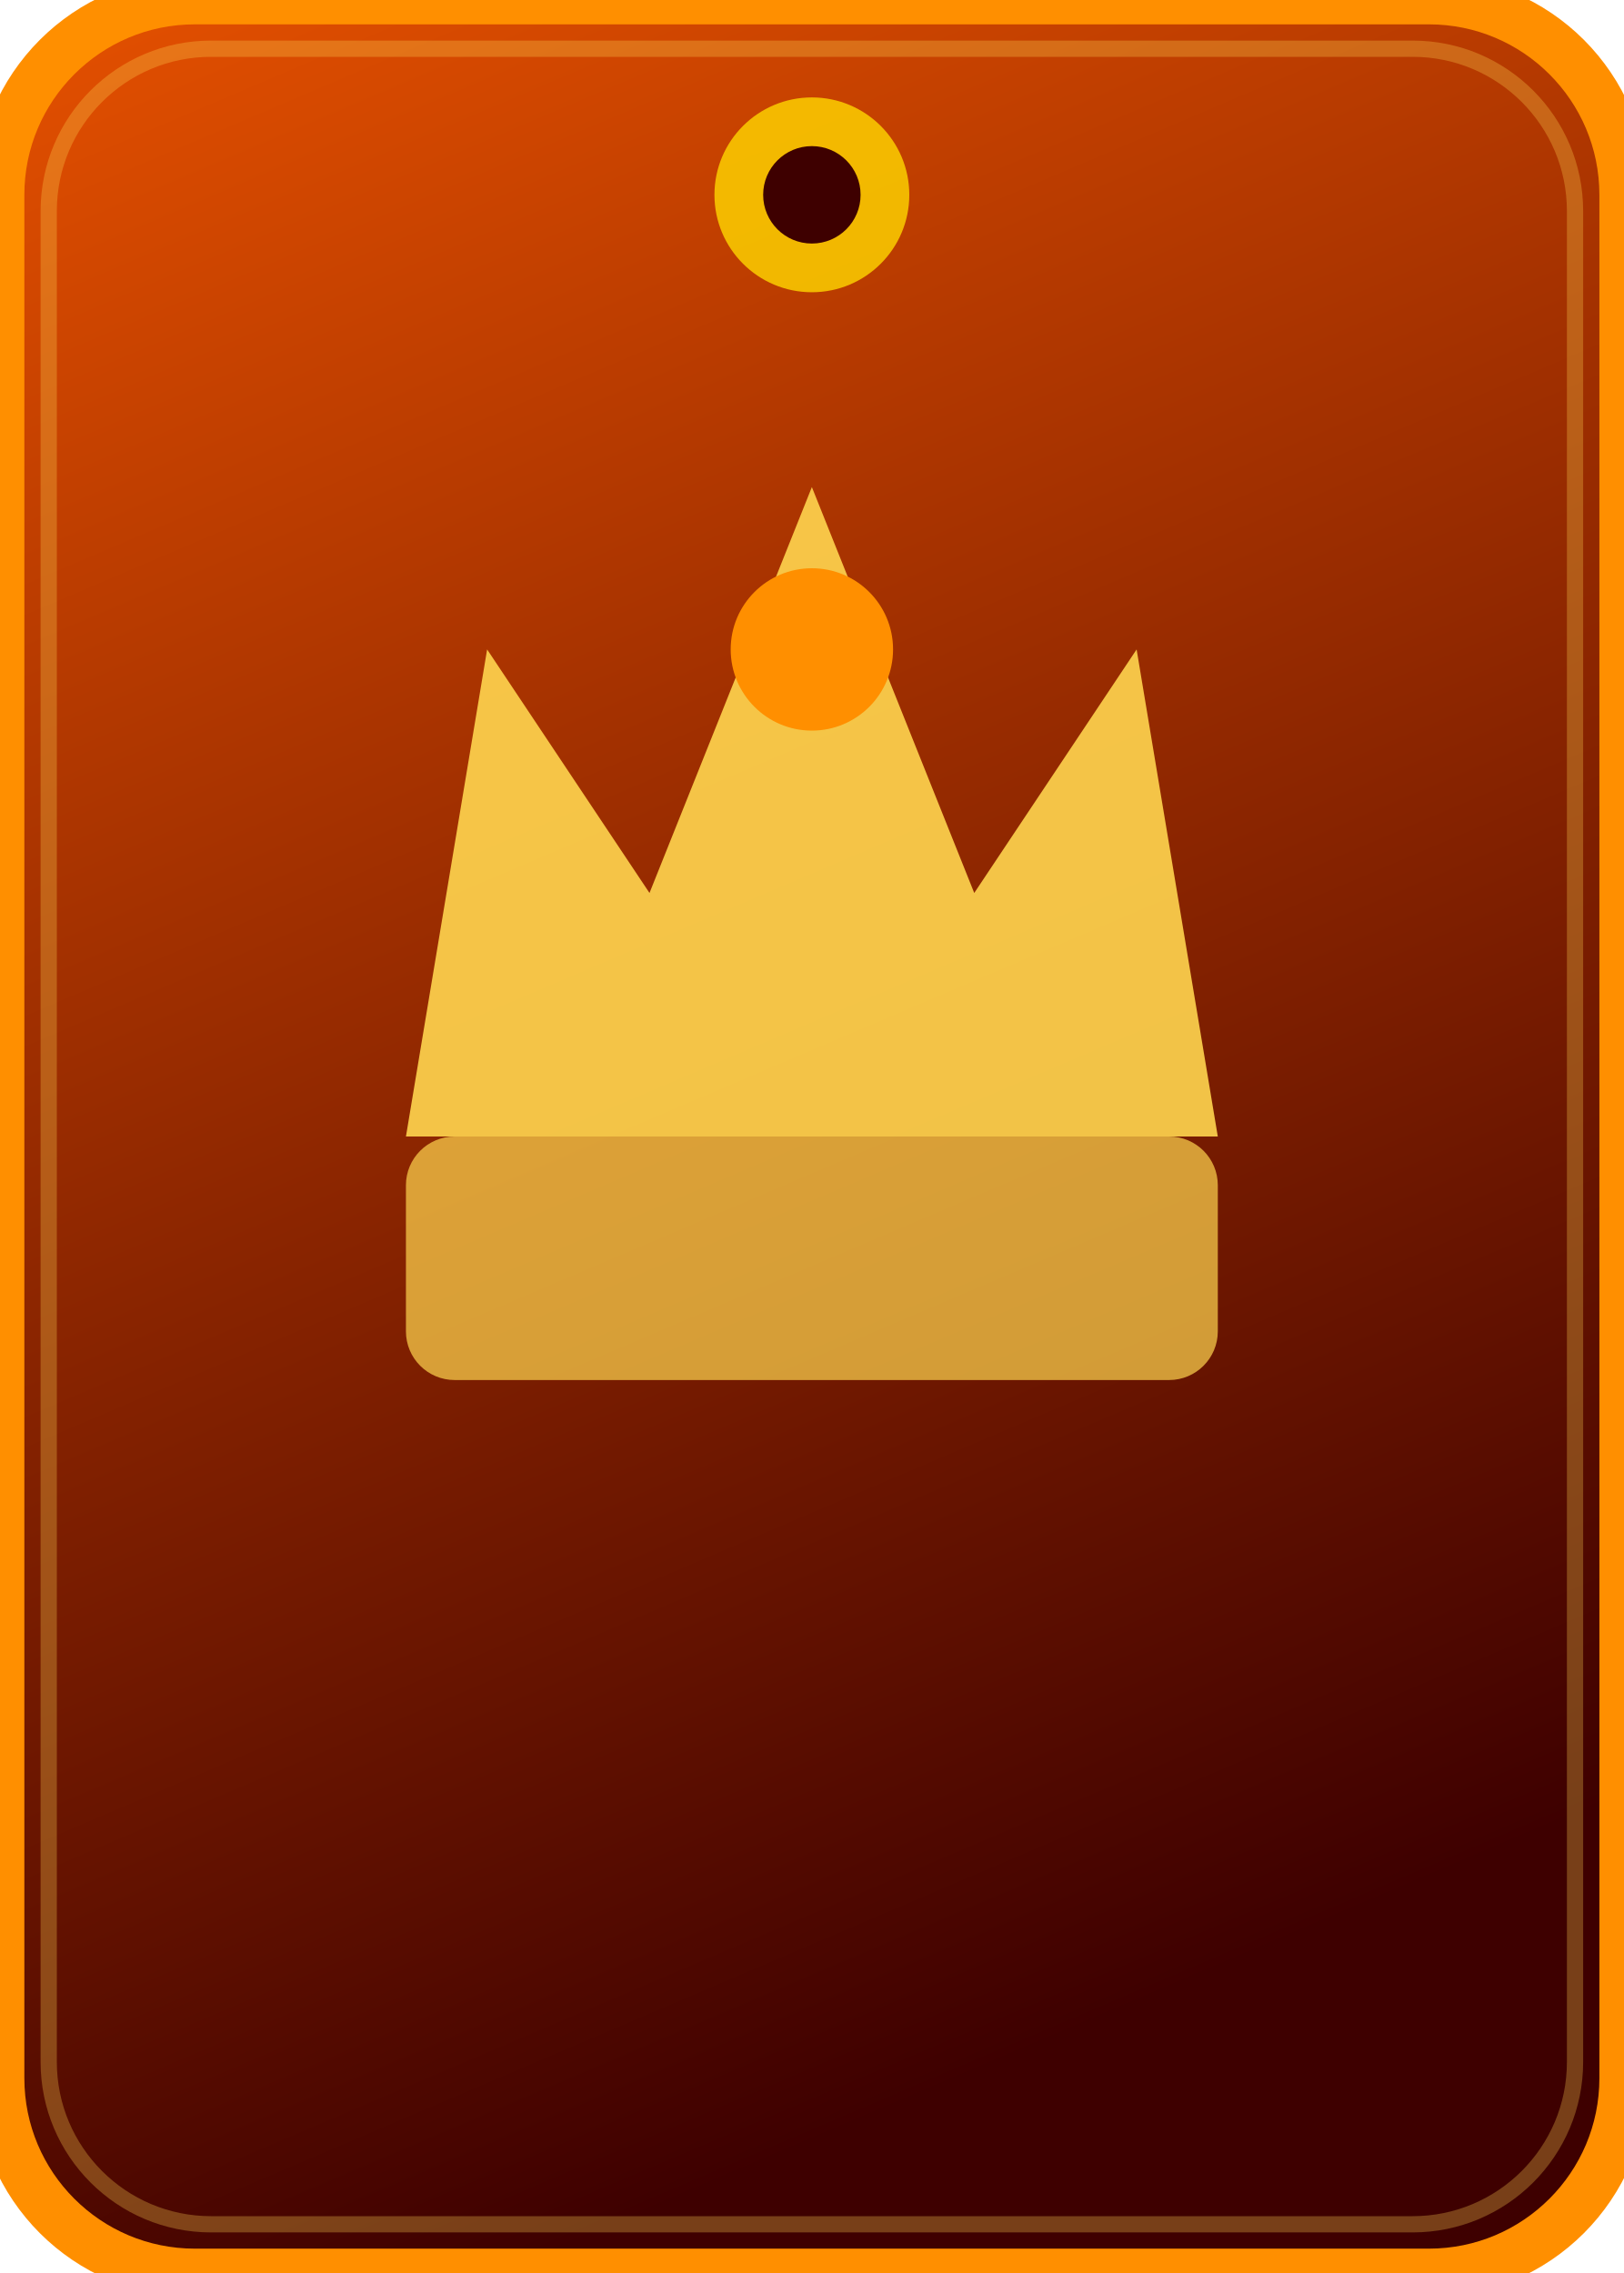
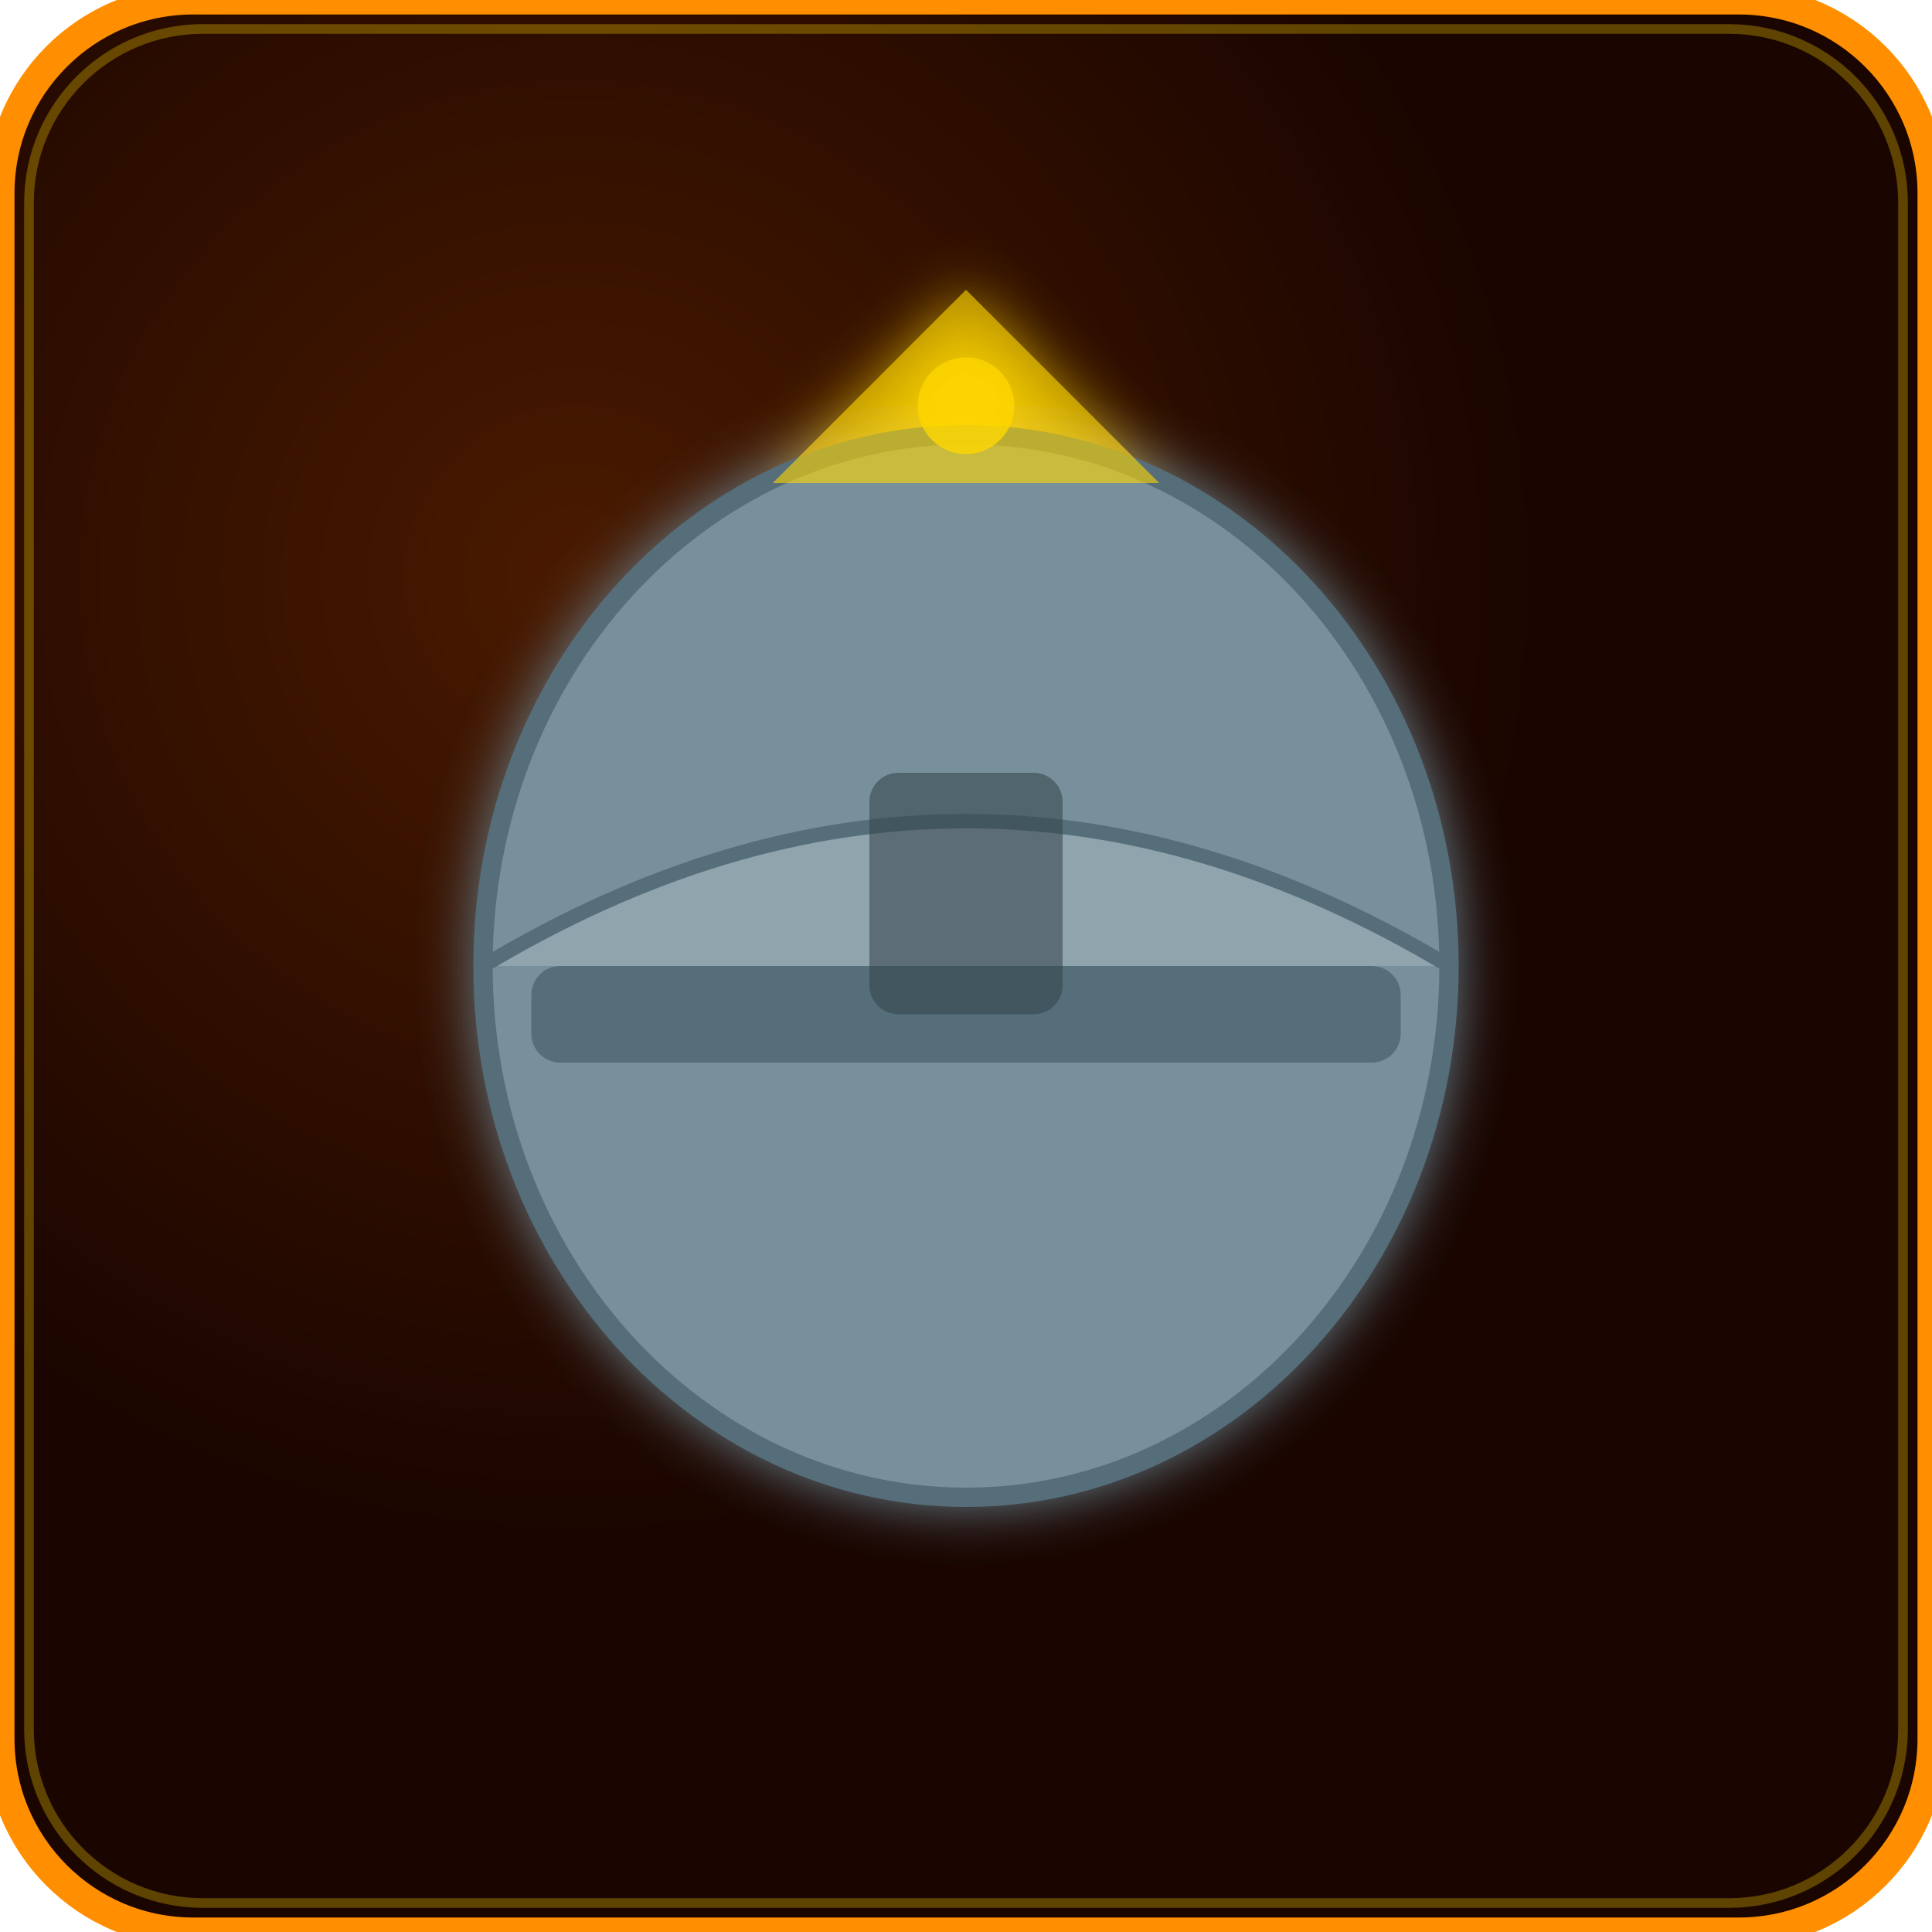
- <svg xmlns="http://www.w3.org/2000/svg" viewBox="0 0 100 140">
+ <svg xmlns="http://www.w3.org/2000/svg" viewBox="0 0 200 200">
  <defs>
-     <linearGradient id="bg" x1="0" y1="0" x2="0.3" y2="1">
-       <stop offset="0%" stop-color="#e65100" />
-       <stop offset="100%" stop-color="#3e0000" />
-     </linearGradient>
+     <radialGradient id="hbg" cx="30%" cy="30%">
+       <stop offset="0%" stop-color="#4a1a00" />
+       <stop offset="100%" stop-color="#1a0500" />
+     </radialGradient>
  </defs>
-   <rect width="100" height="140" rx="12" fill="url(#bg)" stroke="#ff8f00" stroke-width="3" />
-   <rect x="3" y="3" width="94" height="134" rx="10" fill="none" stroke="#ffd54f" stroke-width="1" opacity="0.3" />
-   <path d="M25 70 L30 40 L40 55 L50 30 L60 55 L70 40 L75 70 Z" fill="#ffd54f" opacity="0.9" />
-   <rect x="25" y="70" width="50" height="15" rx="3" fill="#ffd54f" opacity="0.7" />
-   <circle cx="50" cy="40" r="5" fill="#ff8f00" />
-   <circle cx="50" cy="12" r="6" fill="#ffd700" opacity="0.8" />
-   <circle cx="50" cy="12" r="3" fill="#3e0000" />
+   <rect width="200" height="200" rx="20" fill="url(#hbg)" stroke="#ff8f00" stroke-width="3" />
+   <rect x="3" y="3" width="194" height="194" rx="18" fill="none" stroke="#ffd700" stroke-width="1" opacity="0.3" />
+   <filter id="glow">
+     <feGaussianBlur stdDeviation="3" result="blur" />
+     <feMerge>
+       <feMergeNode in="blur" />
+       <feMergeNode in="SourceGraphic" />
+     </feMerge>
+   </filter>
+   <g filter="url(#glow)">
+     <ellipse cx="100" cy="100" rx="50" ry="55" fill="#78909c" stroke="#546e7a" stroke-width="2" />
+     <path d="M50 100 Q100 70 150 100" fill="#90a4ae" stroke="#546e7a" stroke-width="1.5" />
+     <rect x="55" y="100" width="90" height="10" rx="3" fill="#546e7a" />
+     <rect x="90" y="80" width="20" height="25" rx="3" fill="#37474f" opacity="0.6" />
+     <path d="M80 50 L100 30 L120 50" fill="#ffd700" opacity="0.6" />
+     <circle cx="100" cy="42" r="5" fill="#ffd700" opacity="0.8" />
+   </g>
</svg>
